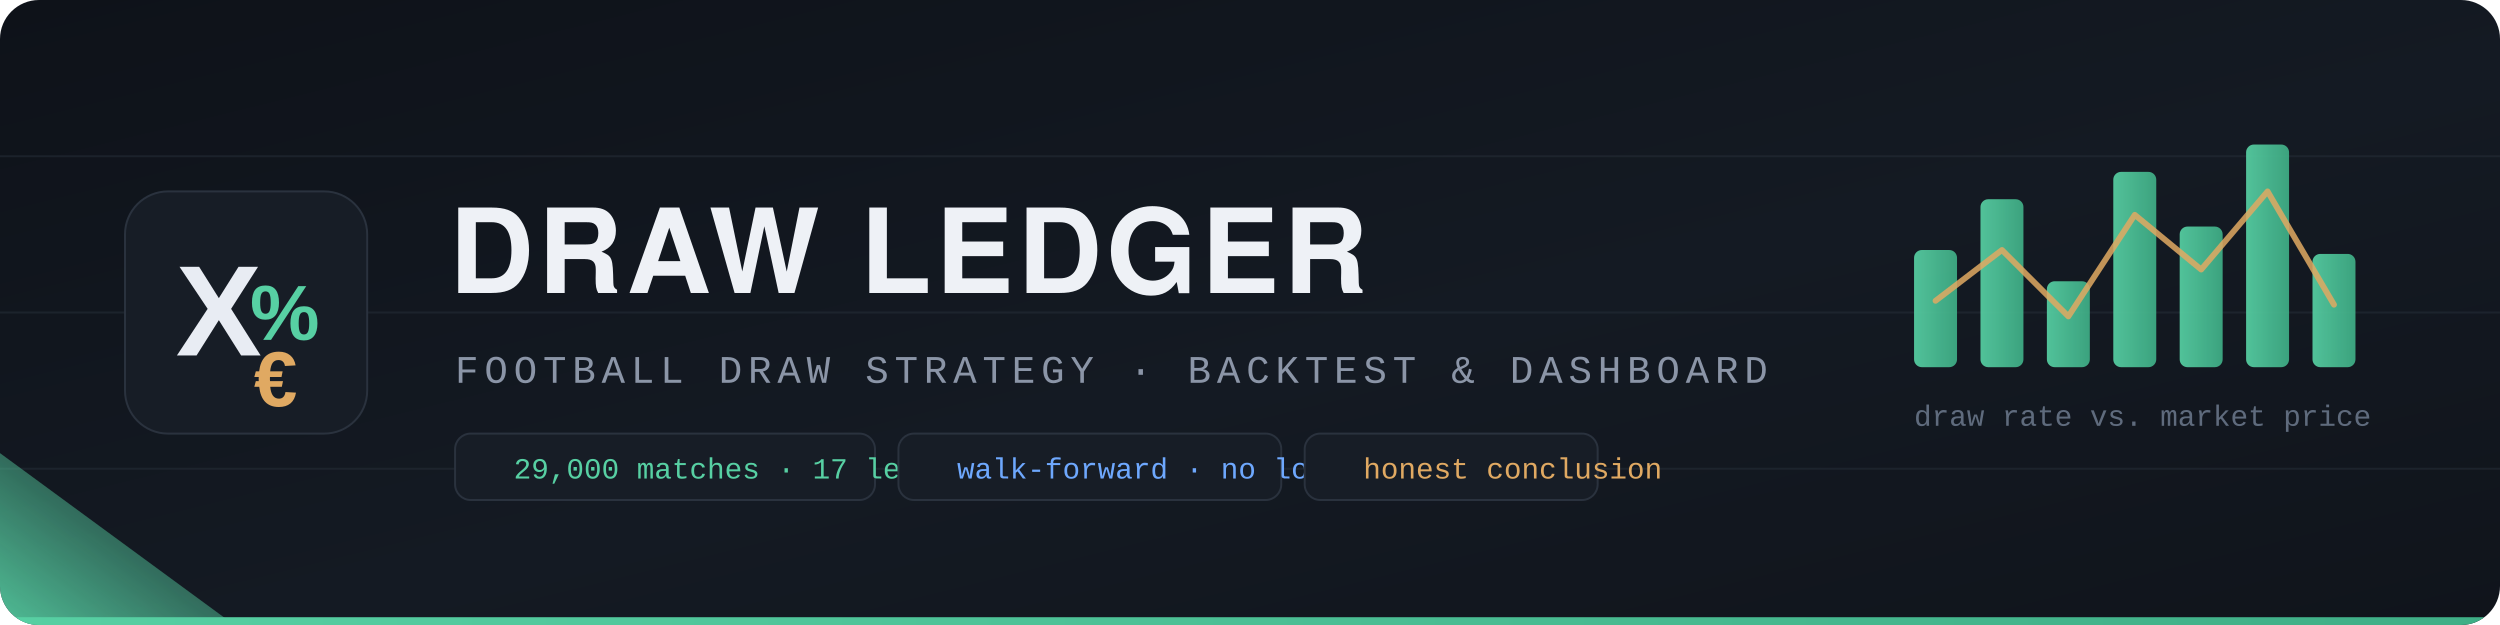
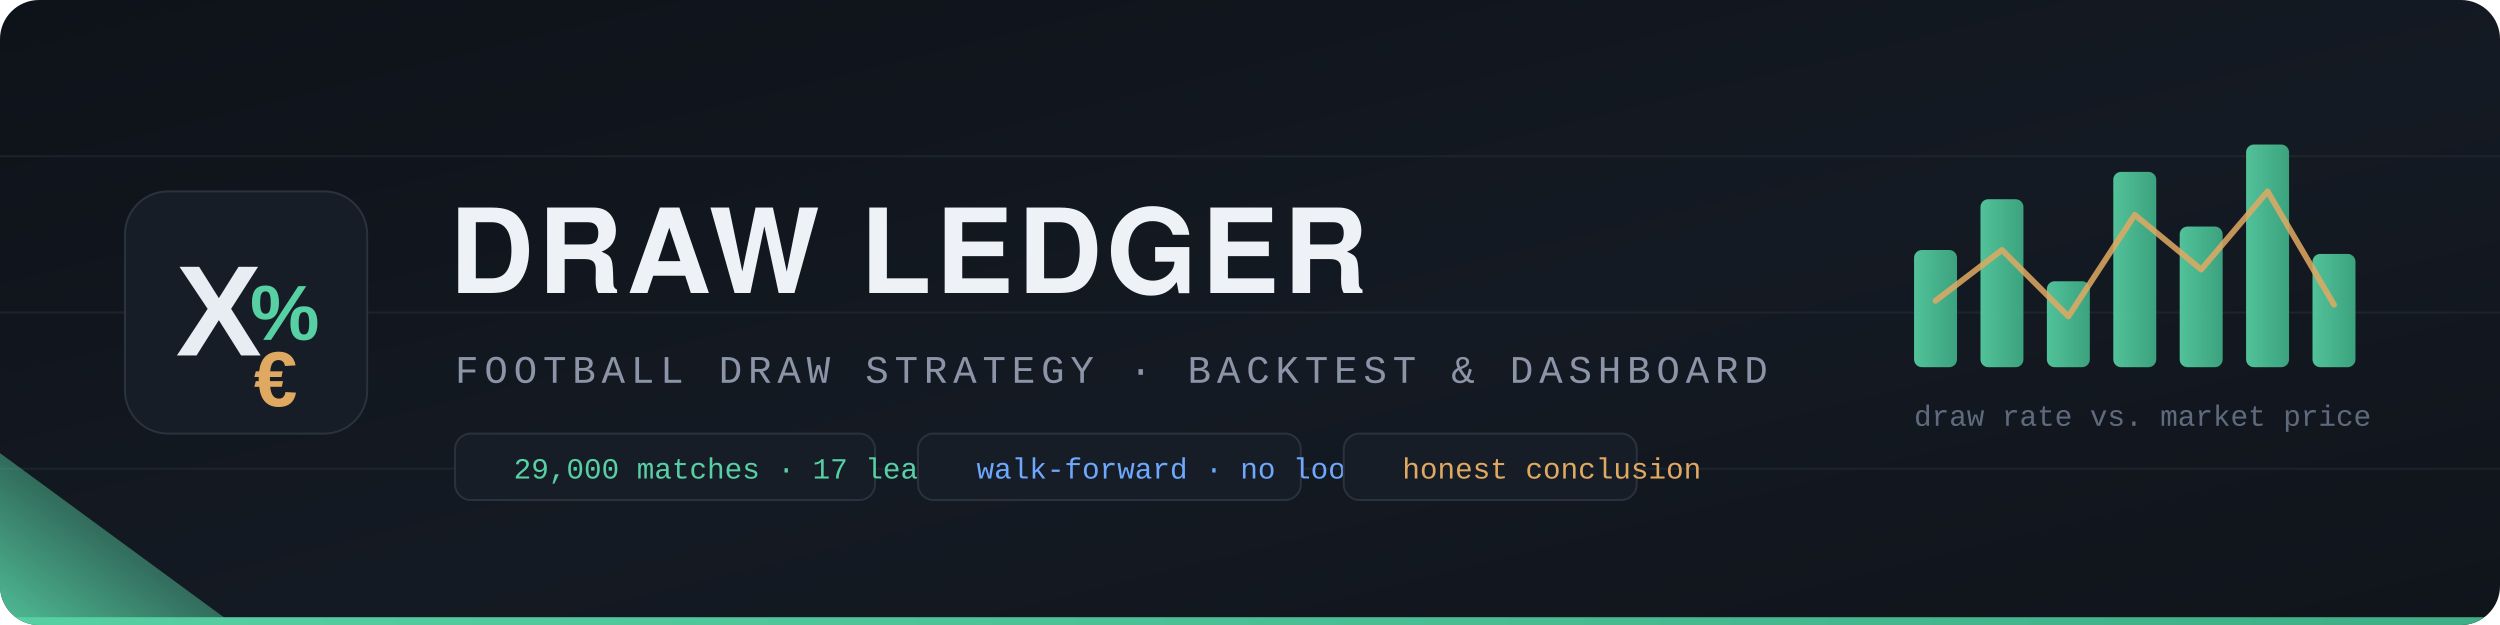
<svg xmlns="http://www.w3.org/2000/svg" viewBox="0 0 1280 320" width="1280" height="320" role="img" aria-label="Draw Ledger — Football Draw Strategy Backtest &amp; Dashboard">
  <defs>
    <linearGradient id="bg" x1="0" y1="0" x2="1" y2="1">
      <stop offset="0" stop-color="#0e1219" />
      <stop offset="0.55" stop-color="#141a23" />
      <stop offset="1" stop-color="#10141b" />
    </linearGradient>
    <linearGradient id="green" x1="0" y1="0" x2="1" y2="0">
      <stop offset="0" stop-color="#57d0a3" />
      <stop offset="1" stop-color="#3fae86" />
    </linearGradient>
    <linearGradient id="corner" x1="0" y1="1" x2="1" y2="0">
      <stop offset="0" stop-color="#57d0a3" />
      <stop offset="1" stop-color="#57d0a3" stop-opacity="0" />
    </linearGradient>
    <clipPath id="round">
      <rect width="1280" height="320" rx="20" />
    </clipPath>
  </defs>
  <g clip-path="url(#round)">
    <rect width="1280" height="320" fill="url(#bg)" />
    <g stroke="#232b36" stroke-width="1" opacity="0.6">
      <line x1="0" y1="80" x2="1280" y2="80" />
      <line x1="0" y1="160" x2="1280" y2="160" />
      <line x1="0" y1="240" x2="1280" y2="240" />
    </g>
    <path d="M0 320 L0 232 L120 320 Z" fill="url(#corner)" opacity="0.9" />
    <g transform="translate(70,104)">
      <rect x="-6" y="-6" width="124" height="124" rx="22" fill="#171d26" stroke="#2a323e" />
      <text x="20" y="78" font-family="'Arial Black',Arial,sans-serif" font-weight="900" font-size="66" fill="#e8ecf3">X</text>
      <text x="58" y="70" font-family="Arial,sans-serif" font-weight="800" font-size="40" fill="#57d0a3">%</text>
      <text x="60" y="104" font-family="Arial,sans-serif" font-weight="800" font-size="40" fill="#e0a962">€</text>
    </g>
    <g transform="translate(230,0)">
      <text x="0" y="150" font-family="'Segoe UI',Helvetica,Arial,sans-serif" font-weight="800" font-size="60" letter-spacing="2" fill="#eef1f6">DRAW LEDGER</text>
      <text x="3" y="196" font-family="'Consolas','Courier New',monospace" font-size="20" letter-spacing="3" fill="#8b95a7">FOOTBALL DRAW STRATEGY · BACKTEST &amp; DASHBOARD</text>
      <g font-family="'Consolas','Courier New',monospace" font-size="15">
        <rect x="3" y="222" width="215" height="34" rx="8" fill="#171d26" stroke="#2a323e" />
        <text x="33" y="245" fill="#57d0a3">29,000 matches · 17 leagues</text>
-         <rect x="230" y="222" width="196" height="34" rx="8" fill="#171d26" stroke="#2a323e" />
-         <text x="260" y="245" fill="#6ea8fe">walk-forward · no look-ahead</text>
-         <rect x="438" y="222" width="150" height="34" rx="8" fill="#171d26" stroke="#2a323e" />
-         <text x="468" y="245" fill="#e0a962">honest conclusion</text>
+         <rect x="240" y="222" width="196" height="34" rx="8" fill="#171d26" stroke="#2a323e" />
+         <text x="270" y="245" fill="#6ea8fe">walk-forward · no look-ahead</text>
+         <rect x="458" y="222" width="150" height="34" rx="8" fill="#171d26" stroke="#2a323e" />
+         <text x="488" y="245" fill="#e0a962">honest conclusion</text>
      </g>
    </g>
    <g transform="translate(980,58)">
      <g fill="url(#green)" opacity="0.92">
        <rect x="0" y="70" width="22" height="60" rx="4" />
        <rect x="34" y="44" width="22" height="86" rx="4" />
        <rect x="68" y="86" width="22" height="44" rx="4" />
        <rect x="102" y="30" width="22" height="100" rx="4" />
        <rect x="136" y="58" width="22" height="72" rx="4" />
        <rect x="170" y="16" width="22" height="114" rx="4" />
        <rect x="204" y="72" width="22" height="58" rx="4" />
      </g>
      <polyline points="11,96 45,70 79,104 113,52 147,80 181,40 215,98" fill="none" stroke="#e0a962" stroke-width="3" stroke-linejoin="round" stroke-linecap="round" opacity="0.85" />
      <text x="0" y="160" font-family="'Consolas','Courier New',monospace" font-size="15" fill="#5f6b7d">draw rate vs. market price</text>
    </g>
    <rect x="0" y="316" width="1280" height="4" fill="url(#green)" />
  </g>
</svg>
